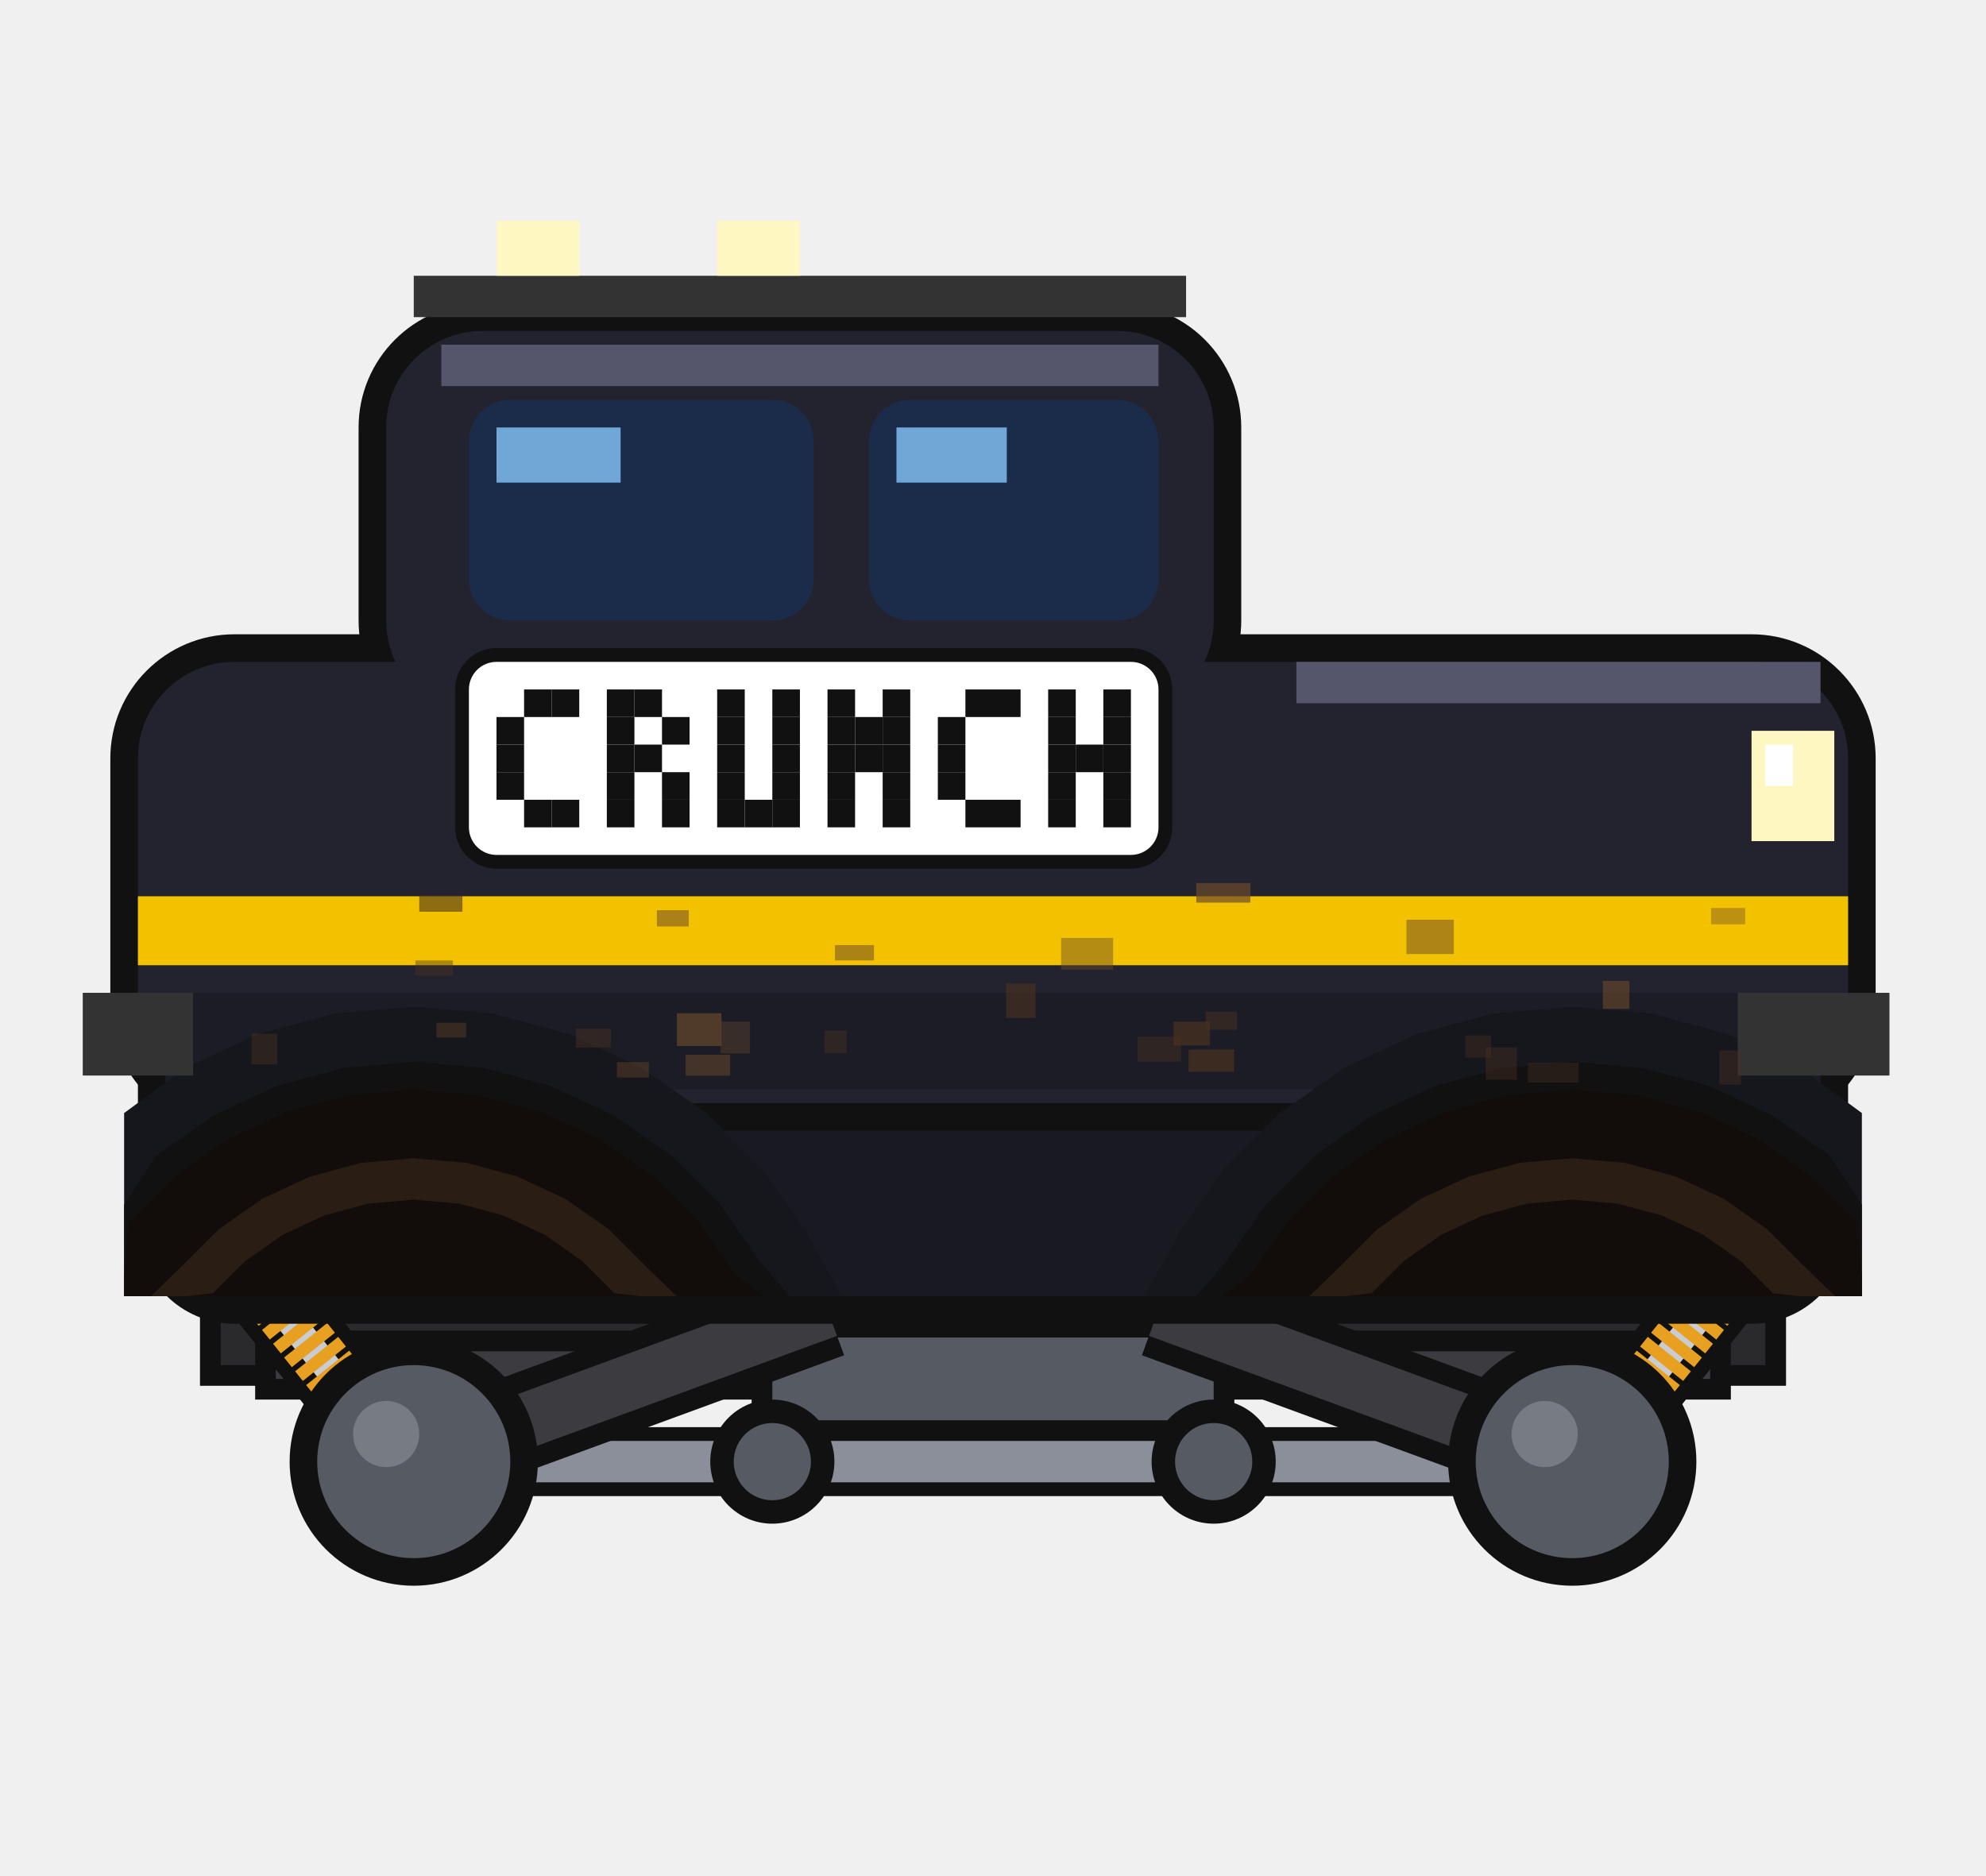
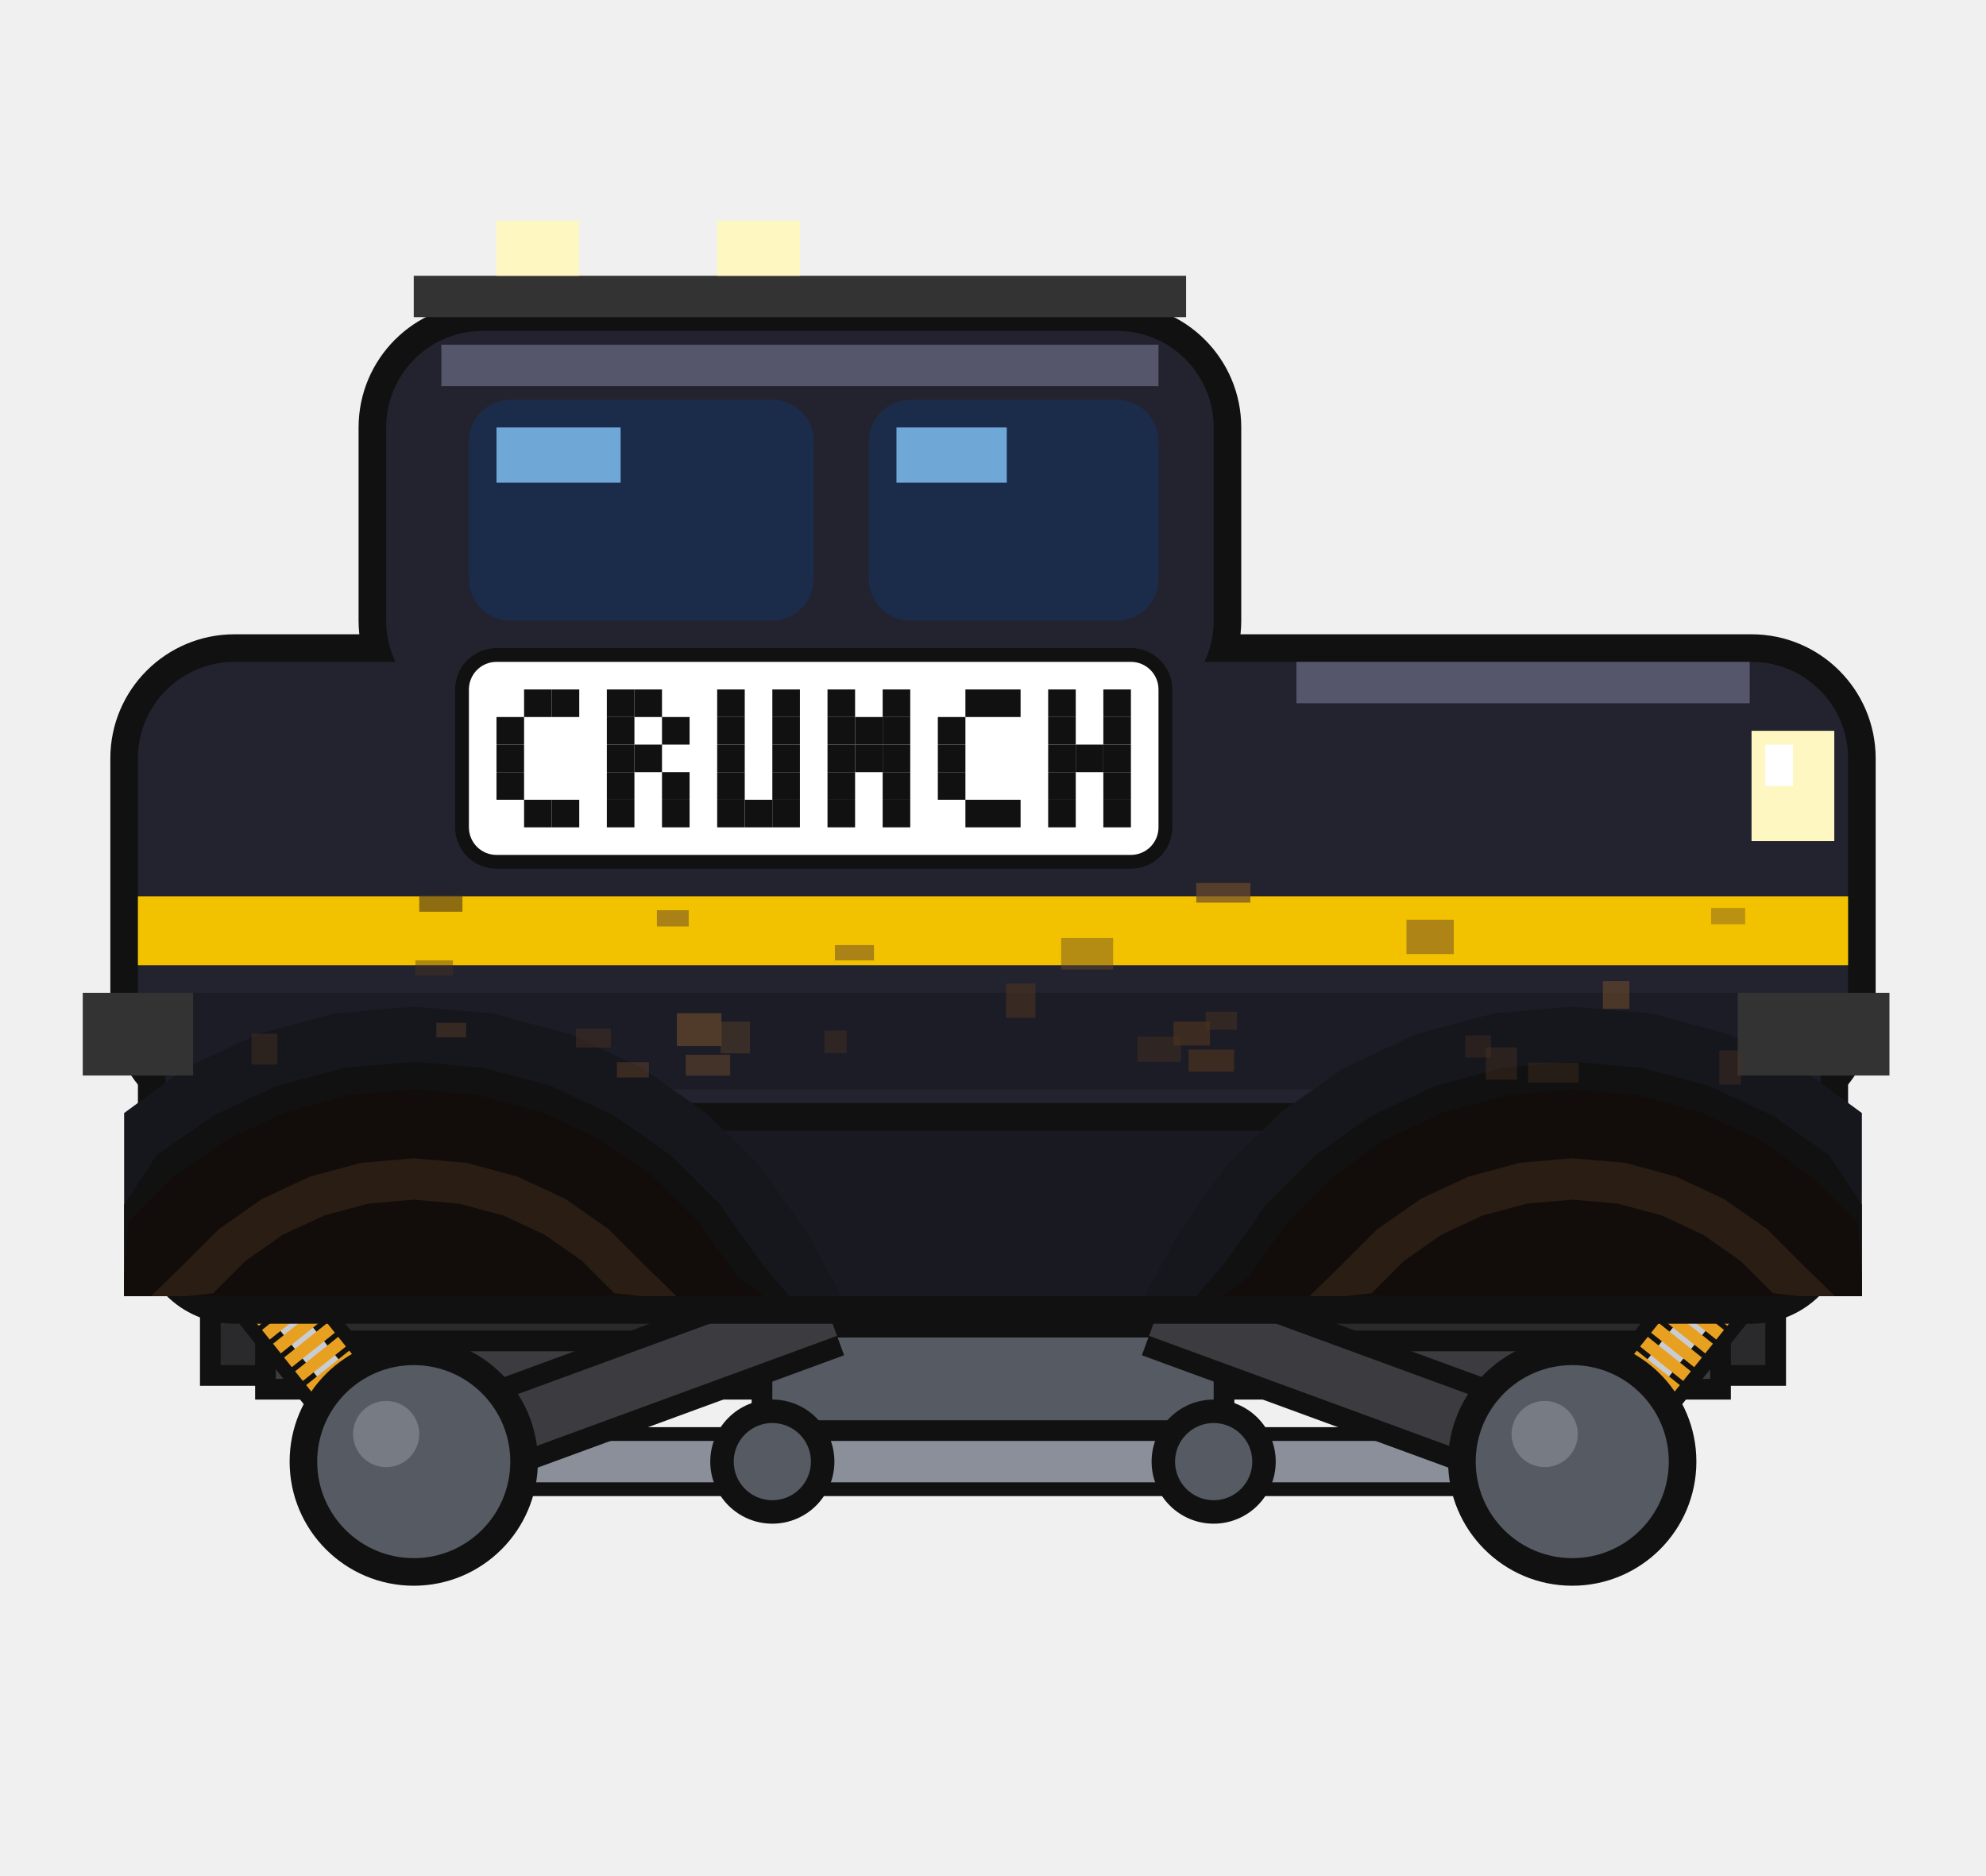
- <svg xmlns="http://www.w3.org/2000/svg" width="144" height="136" viewBox="0 0 144 136">
-   <rect x="14.5" y="89.5" width="115" height="11" fill="#111111" />
-   <rect x="16" y="91" width="112" height="8" fill="#2a2a2d" />
-   <rect x="18.5" y="96.5" width="107" height="5" fill="#111111" />
-   <rect x="20" y="98" width="104" height="2" fill="#3c3c40" />
-   <rect x="54.5" y="95.5" width="35" height="9" fill="#111111" />
-   <rect x="56" y="97" width="32" height="6" fill="#555a63" />
-   <line x1="30" y1="106" x2="114" y2="106" fill="none" stroke="#111111" stroke-width="5" />
-   <line x1="30" y1="106" x2="114" y2="106" fill="none" stroke="#8a8f99" stroke-width="3" />
-   <circle cx="56" cy="106" r="4.5" fill="#111111" />
-   <circle cx="88" cy="106" r="4.5" fill="#111111" />
-   <circle cx="56" cy="106" r="2.8" fill="#555a63" />
-   <circle cx="88" cy="106" r="2.8" fill="#555a63" />
-   <line x1="30" y1="106" x2="60" y2="95" fill="none" stroke="#111111" stroke-width="7" />
-   <line x1="30" y1="106" x2="60" y2="95" fill="none" stroke="#3c3c40" stroke-width="4" />
-   <line x1="18" y1="92" x2="26" y2="102" fill="none" stroke="#111111" stroke-width="6" />
-   <line x1="18" y1="92" x2="26" y2="102" fill="none" stroke="#c9ccd2" stroke-width="2" />
-   <line x1="18.96" y1="93.2" x2="19.52" y2="93.9" fill="none" stroke="#e8a020" stroke-width="4" />
-   <line x1="19.76" y1="94.2" x2="20.32" y2="94.9" fill="none" stroke="#e8a020" stroke-width="4" />
-   <line x1="20.56" y1="95.2" x2="21.12" y2="95.9" fill="none" stroke="#e8a020" stroke-width="4" />
-   <line x1="21.36" y1="96.2" x2="21.92" y2="96.9" fill="none" stroke="#e8a020" stroke-width="4" />
-   <line x1="22.16" y1="97.2" x2="22.72" y2="97.9" fill="none" stroke="#e8a020" stroke-width="4" />
-   <line x1="22.96" y1="98.2" x2="23.52" y2="98.9" fill="none" stroke="#e8a020" stroke-width="4" />
-   <line x1="23.76" y1="99.2" x2="24.32" y2="99.9" fill="none" stroke="#e8a020" stroke-width="4" />
-   <circle cx="30" cy="106" r="9" fill="#111111" />
-   <circle cx="30" cy="106" r="7" fill="#555a63" />
-   <circle cx="28" cy="104" r="2.4" fill="#777b84" />
-   <line x1="114" y1="106" x2="84" y2="95" fill="none" stroke="#111111" stroke-width="7" />
-   <line x1="114" y1="106" x2="84" y2="95" fill="none" stroke="#3c3c40" stroke-width="4" />
-   <line x1="126" y1="92" x2="118" y2="102" fill="none" stroke="#111111" stroke-width="6" />
-   <line x1="126" y1="92" x2="118" y2="102" fill="none" stroke="#c9ccd2" stroke-width="2" />
-   <line x1="125.04" y1="93.2" x2="124.48" y2="93.9" fill="none" stroke="#e8a020" stroke-width="4" />
-   <line x1="124.24" y1="94.2" x2="123.68" y2="94.9" fill="none" stroke="#e8a020" stroke-width="4" />
-   <line x1="123.44" y1="95.2" x2="122.88" y2="95.9" fill="none" stroke="#e8a020" stroke-width="4" />
-   <line x1="122.64" y1="96.2" x2="122.08" y2="96.9" fill="none" stroke="#e8a020" stroke-width="4" />
-   <line x1="121.84" y1="97.2" x2="121.28" y2="97.9" fill="none" stroke="#e8a020" stroke-width="4" />
-   <line x1="121.04" y1="98.2" x2="120.48" y2="98.9" fill="none" stroke="#e8a020" stroke-width="4" />
-   <line x1="120.24" y1="99.2" x2="119.68" y2="99.9" fill="none" stroke="#e8a020" stroke-width="4" />
-   <circle cx="114" cy="106" r="9" fill="#111111" />
-   <circle cx="114" cy="106" r="7" fill="#555a63" />
-   <circle cx="112" cy="104" r="2.4" fill="#777b84" />
-   <rect x="10" y="70" width="124" height="26" rx="7" fill="#111111" />
-   <rect x="12" y="72" width="120" height="22" rx="5" fill="#191922" />
-   <rect x="8" y="46" width="128" height="36" rx="9" fill="#111111" />
-   <rect x="26" y="22" width="64" height="32" rx="9" fill="#111111" />
-   <rect x="10" y="48" width="124" height="32" rx="7" fill="#23232f" />
-   <rect x="28" y="24" width="60" height="28" rx="7" fill="#23232f" />
-   <rect x="12" y="72" width="120" height="7" fill="#1c1c26" />
-   <rect x="32" y="25" width="52" height="3" fill="#55556b" />
-   <rect x="94" y="48" width="38" height="3" fill="#55556b" />
-   <rect x="10" y="65" width="124" height="5" fill="#f2c200" />
-   <rect x="34" y="29" width="25" height="16" rx="3" fill="#1b2b4a" />
-   <rect x="63" y="29" width="21" height="16" rx="3" fill="#1b2b4a" />
-   <rect x="36" y="31" width="9" height="4" fill="#6fa8d6" />
-   <rect x="65" y="31" width="8" height="4" fill="#6fa8d6" />
-   <polygon points="9,94 9,94 9,94 9,89.5 9,84.79 9,80.72 13.5,77.42 18.71,74.99 24.27,73.5 30,73 35.73,73.5 41.29,74.99 46.5,77.42 51.21,80.72 55.28,84.79 58.58,89.5 61.01,94 62.5,94 63,94" fill="#16161d" />
-   <polygon points="9,94 9,94 9,94 9,91.5 9,87.36 11.36,83.78 15.5,80.89 20.08,78.75 24.96,77.44 30,77 35.04,77.44 39.92,78.75 44.5,80.89 48.64,83.78 52.22,87.36 55.11,91.5 57.25,94 58.56,94 59,94" fill="#111111" />
-   <polygon points="9,94 9,94 9,94 9,92.5 9.32,88.64 12.64,85.32 16.5,82.62 20.77,80.63 25.31,79.41 30,79 34.69,79.41 39.23,80.63 43.5,82.62 47.36,85.32 50.68,88.64 53.38,92.5 55.37,94 56.59,94 57,94" fill="#120d0a" />
-   <polygon points="9,94 9,94 9.33,94 10.95,94 13.15,91.86 15.86,89.15 19,86.95 22.48,85.33 26.18,84.33 30,84 33.82,84.33 37.52,85.33 41,86.95 44.14,89.15 46.85,91.86 49.05,94 50.67,94 51.67,94 52,94" fill="#2a1d14" />
-   <polygon points="11,94 11.29,94 12.15,94 13.55,94 15.45,93.79 17.79,91.45 20.5,89.55 23.5,88.15 26.7,87.29 30,87 33.3,87.29 36.5,88.15 39.5,89.55 42.21,91.45 44.55,93.79 46.45,94 47.85,94 48.71,94 49,94" fill="#120d0a" />
-   <polygon points="81,94 81.5,94 82.99,94 85.42,89.5 88.72,84.79 92.79,80.72 97.5,77.42 102.71,74.99 108.27,73.5 114,73 119.73,73.5 125.29,74.99 130.5,77.42 135,80.72 135,84.79 135,89.5 135,94 135,94 135,94" fill="#16161d" />
-   <polygon points="85,94 85.44,94 86.75,94 88.89,91.5 91.78,87.36 95.36,83.78 99.5,80.89 104.08,78.75 108.96,77.44 114,77 119.04,77.44 123.92,78.75 128.5,80.89 132.64,83.78 135,87.36 135,91.5 135,94 135,94 135,94" fill="#111111" />
-   <polygon points="87,94 87.41,94 88.63,94 90.62,92.5 93.32,88.64 96.64,85.32 100.5,82.62 104.77,80.63 109.31,79.41 114,79 118.69,79.41 123.23,80.63 127.5,82.62 131.36,85.32 134.68,88.64 135,92.5 135,94 135,94 135,94" fill="#120d0a" />
-   <polygon points="92,94 92.33,94 93.33,94 94.95,94 97.15,91.86 99.86,89.15 103,86.95 106.48,85.33 110.18,84.33 114,84 117.82,84.33 121.52,85.33 125,86.95 128.14,89.15 130.85,91.86 133.05,94 134.67,94 135,94 135,94" fill="#2a1d14" />
-   <polygon points="95,94 95.29,94 96.15,94 97.55,94 99.45,93.79 101.79,91.45 104.5,89.55 107.5,88.15 110.7,87.29 114,87 117.3,87.29 120.5,88.15 123.5,89.55 126.21,91.45 128.55,93.79 130.45,94 131.85,94 132.71,94 133,94" fill="#120d0a" />
-   <rect x="33" y="47" width="52" height="16" rx="3" fill="#111111" />
-   <rect x="34" y="48" width="50" height="14" rx="2" fill="#ffffff" />
-   <rect x="38" y="50" width="2" height="2" fill="#111111" />
-   <rect x="40" y="50" width="2" height="2" fill="#111111" />
-   <rect x="36" y="52" width="2" height="2" fill="#111111" />
-   <rect x="36" y="54" width="2" height="2" fill="#111111" />
-   <rect x="36" y="56" width="2" height="2" fill="#111111" />
-   <rect x="38" y="58" width="2" height="2" fill="#111111" />
-   <rect x="40" y="58" width="2" height="2" fill="#111111" />
-   <rect x="44" y="50" width="2" height="2" fill="#111111" />
-   <rect x="46" y="50" width="2" height="2" fill="#111111" />
-   <rect x="44" y="52" width="2" height="2" fill="#111111" />
-   <rect x="48" y="52" width="2" height="2" fill="#111111" />
-   <rect x="44" y="54" width="2" height="2" fill="#111111" />
-   <rect x="46" y="54" width="2" height="2" fill="#111111" />
-   <rect x="44" y="56" width="2" height="2" fill="#111111" />
-   <rect x="48" y="56" width="2" height="2" fill="#111111" />
-   <rect x="44" y="58" width="2" height="2" fill="#111111" />
-   <rect x="48" y="58" width="2" height="2" fill="#111111" />
-   <rect x="52" y="50" width="2" height="2" fill="#111111" />
-   <rect x="56" y="50" width="2" height="2" fill="#111111" />
-   <rect x="52" y="52" width="2" height="2" fill="#111111" />
-   <rect x="56" y="52" width="2" height="2" fill="#111111" />
-   <rect x="52" y="54" width="2" height="2" fill="#111111" />
-   <rect x="56" y="54" width="2" height="2" fill="#111111" />
-   <rect x="52" y="56" width="2" height="2" fill="#111111" />
-   <rect x="56" y="56" width="2" height="2" fill="#111111" />
-   <rect x="52" y="58" width="2" height="2" fill="#111111" />
-   <rect x="54" y="58" width="2" height="2" fill="#111111" />
-   <rect x="56" y="58" width="2" height="2" fill="#111111" />
-   <rect x="60" y="50" width="2" height="2" fill="#111111" />
-   <rect x="64" y="50" width="2" height="2" fill="#111111" />
-   <rect x="60" y="52" width="2" height="2" fill="#111111" />
-   <rect x="62" y="52" width="2" height="2" fill="#111111" />
-   <rect x="64" y="52" width="2" height="2" fill="#111111" />
-   <rect x="60" y="54" width="2" height="2" fill="#111111" />
-   <rect x="62" y="54" width="2" height="2" fill="#111111" />
-   <rect x="64" y="54" width="2" height="2" fill="#111111" />
-   <rect x="60" y="56" width="2" height="2" fill="#111111" />
-   <rect x="64" y="56" width="2" height="2" fill="#111111" />
-   <rect x="60" y="58" width="2" height="2" fill="#111111" />
-   <rect x="64" y="58" width="2" height="2" fill="#111111" />
-   <rect x="70" y="50" width="2" height="2" fill="#111111" />
-   <rect x="72" y="50" width="2" height="2" fill="#111111" />
-   <rect x="68" y="52" width="2" height="2" fill="#111111" />
-   <rect x="68" y="54" width="2" height="2" fill="#111111" />
-   <rect x="68" y="56" width="2" height="2" fill="#111111" />
-   <rect x="70" y="58" width="2" height="2" fill="#111111" />
-   <rect x="72" y="58" width="2" height="2" fill="#111111" />
-   <rect x="76" y="50" width="2" height="2" fill="#111111" />
-   <rect x="80" y="50" width="2" height="2" fill="#111111" />
-   <rect x="76" y="52" width="2" height="2" fill="#111111" />
-   <rect x="80" y="52" width="2" height="2" fill="#111111" />
-   <rect x="76" y="54" width="2" height="2" fill="#111111" />
-   <rect x="78" y="54" width="2" height="2" fill="#111111" />
-   <rect x="80" y="54" width="2" height="2" fill="#111111" />
-   <rect x="76" y="56" width="2" height="2" fill="#111111" />
-   <rect x="80" y="56" width="2" height="2" fill="#111111" />
-   <rect x="76" y="58" width="2" height="2" fill="#111111" />
-   <rect x="80" y="58" width="2" height="2" fill="#111111" />
-   <rect x="30" y="20" width="56" height="3" fill="#333333" />
-   <rect x="36" y="16" width="6" height="4" fill="#fff7c2" />
-   <rect x="52" y="16" width="6" height="4" fill="#fff7c2" />
-   <rect x="127" y="53" width="6" height="8" fill="#fff7c2" />
-   <rect x="128" y="54" width="2" height="3" fill="#ffffff" />
-   <rect x="126" y="72" width="11" height="6" fill="#333333" />
-   <rect x="6" y="72" width="8" height="6" fill="#333333" />
-   <rect x="86.74" y="64.04" width="3.92" height="1.42" fill="#6b4a2a" fill-opacity="0.69" />
-   <rect x="85.09" y="74.09" width="2.64" height="1.73" fill="#4a3220" fill-opacity="0.7" />
-   <rect x="30.12" y="69.65" width="2.72" height="1.1" fill="#4a3220" fill-opacity="0.4" />
-   <rect x="59.78" y="74.74" width="1.61" height="1.64" fill="#4a3220" fill-opacity="0.42" />
-   <rect x="82.48" y="75.18" width="3.15" height="1.82" fill="#4a3220" fill-opacity="0.42" />
-   <rect x="101.98" y="66.7" width="3.43" height="2.49" fill="#6b4a2a" fill-opacity="0.51" />
-   <rect x="41.76" y="74.6" width="2.53" height="1.37" fill="#4a3220" fill-opacity="0.46" />
-   <rect x="31.64" y="74.17" width="2.16" height="1.07" fill="#6b4a2a" fill-opacity="0.39" />
-   <rect x="86.18" y="76.12" width="3.3" height="1.6" fill="#4a3220" fill-opacity="0.7" />
-   <rect x="49.08" y="73.48" width="3.23" height="2.38" fill="#6b4a2a" fill-opacity="0.67" />
-   <rect x="110.79" y="77.07" width="3.67" height="1.44" fill="#4a3220" fill-opacity="0.36" />
-   <rect x="116.22" y="71.14" width="1.92" height="2.02" fill="#6b4a2a" fill-opacity="0.6" />
-   <rect x="124.07" y="65.85" width="2.47" height="1.18" fill="#6b4a2a" fill-opacity="0.41" />
-   <rect x="60.54" y="68.54" width="2.83" height="1.11" fill="#6b4a2a" fill-opacity="0.53" />
-   <rect x="107.73" y="75.96" width="2.26" height="2.34" fill="#4a3220" fill-opacity="0.41" />
-   <rect x="47.63" y="66.01" width="2.31" height="1.18" fill="#6b4a2a" fill-opacity="0.54" />
-   <rect x="30.4" y="64.94" width="3.13" height="1.18" fill="#4a3220" fill-opacity="0.59" />
-   <rect x="72.95" y="71.33" width="2.13" height="2.49" fill="#4a3220" fill-opacity="0.63" />
-   <rect x="124.66" y="76.18" width="1.57" height="2.48" fill="#4a3220" fill-opacity="0.41" />
-   <rect x="52.25" y="74.09" width="2.13" height="2.3" fill="#6b4a2a" fill-opacity="0.38" />
-   <rect x="106.24" y="75.09" width="1.87" height="1.61" fill="#4a3220" fill-opacity="0.38" />
-   <rect x="76.94" y="68.02" width="3.77" height="2.29" fill="#6b4a2a" fill-opacity="0.46" />
-   <rect x="87.42" y="73.37" width="2.27" height="1.31" fill="#4a3220" fill-opacity="0.48" />
-   <rect x="44.73" y="77.03" width="2.32" height="1.11" fill="#6b4a2a" fill-opacity="0.41" />
-   <rect x="18.24" y="74.97" width="1.87" height="2.23" fill="#4a3220" fill-opacity="0.44" />
-   <rect x="49.72" y="76.49" width="3.22" height="1.52" fill="#6b4a2a" fill-opacity="0.5" />
+ <svg xmlns="http://www.w3.org/2000/svg" width="144" height="136" viewBox="0 0 144 136" version="1.1" id="svg148">
+   <defs id="defs148" />
+   <rect x="14.5" y="89.5" width="115" height="11" fill="#111111" id="rect1" />
+   <rect x="16" y="91" width="112" height="8" fill="#2a2a2d" id="rect2" />
+   <rect x="18.5" y="96.5" width="107" height="5" fill="#111111" id="rect3" />
+   <rect x="20" y="98" width="104" height="2" fill="#3c3c40" id="rect4" />
+   <rect x="54.5" y="95.5" width="35" height="9" fill="#111111" id="rect5" />
+   <rect x="56" y="97" width="32" height="6" fill="#555a63" id="rect6" />
+   <line x1="30" y1="106" x2="114" y2="106" fill="none" stroke="#111111" stroke-width="5" id="line6" />
+   <line x1="30" y1="106" x2="114" y2="106" fill="none" stroke="#8a8f99" stroke-width="3" id="line7" />
+   <circle cx="56" cy="106" r="4.5" fill="#111111" id="circle7" />
+   <circle cx="88" cy="106" r="4.5" fill="#111111" id="circle8" />
+   <circle cx="56" cy="106" r="2.8" fill="#555a63" id="circle9" />
+   <circle cx="88" cy="106" r="2.8" fill="#555a63" id="circle10" />
+   <line x1="30" y1="106" x2="60" y2="95" fill="none" stroke="#111111" stroke-width="7" id="line10" />
+   <line x1="30" y1="106" x2="60" y2="95" fill="none" stroke="#3c3c40" stroke-width="4" id="line11" />
+   <line x1="18" y1="92" x2="26" y2="102" fill="none" stroke="#111111" stroke-width="6" id="line12" />
+   <line x1="18" y1="92" x2="26" y2="102" fill="none" stroke="#c9ccd2" stroke-width="2" id="line13" />
+   <line x1="18.96" y1="93.2" x2="19.52" y2="93.9" fill="none" stroke="#e8a020" stroke-width="4" id="line14" />
+   <line x1="19.76" y1="94.2" x2="20.32" y2="94.9" fill="none" stroke="#e8a020" stroke-width="4" id="line15" />
+   <line x1="20.56" y1="95.2" x2="21.12" y2="95.9" fill="none" stroke="#e8a020" stroke-width="4" id="line16" />
+   <line x1="21.36" y1="96.2" x2="21.92" y2="96.9" fill="none" stroke="#e8a020" stroke-width="4" id="line17" />
+   <line x1="22.16" y1="97.2" x2="22.72" y2="97.9" fill="none" stroke="#e8a020" stroke-width="4" id="line18" />
+   <line x1="22.96" y1="98.2" x2="23.52" y2="98.9" fill="none" stroke="#e8a020" stroke-width="4" id="line19" />
+   <line x1="23.76" y1="99.2" x2="24.32" y2="99.9" fill="none" stroke="#e8a020" stroke-width="4" id="line20" />
+   <circle cx="30" cy="106" r="9" fill="#111111" id="circle20" />
+   <circle cx="30" cy="106" r="7" fill="#555a63" id="circle21" />
+   <circle cx="28" cy="104" r="2.4" fill="#777b84" id="circle22" />
+   <line x1="114" y1="106" x2="84" y2="95" fill="none" stroke="#111111" stroke-width="7" id="line22" />
+   <line x1="114" y1="106" x2="84" y2="95" fill="none" stroke="#3c3c40" stroke-width="4" id="line23" />
+   <line x1="126" y1="92" x2="118" y2="102" fill="none" stroke="#111111" stroke-width="6" id="line24" />
+   <line x1="126" y1="92" x2="118" y2="102" fill="none" stroke="#c9ccd2" stroke-width="2" id="line25" />
+   <line x1="125.04" y1="93.2" x2="124.48" y2="93.9" fill="none" stroke="#e8a020" stroke-width="4" id="line26" />
+   <line x1="124.24" y1="94.2" x2="123.68" y2="94.9" fill="none" stroke="#e8a020" stroke-width="4" id="line27" />
+   <line x1="123.44" y1="95.2" x2="122.88" y2="95.9" fill="none" stroke="#e8a020" stroke-width="4" id="line28" />
+   <line x1="122.64" y1="96.2" x2="122.08" y2="96.9" fill="none" stroke="#e8a020" stroke-width="4" id="line29" />
+   <line x1="121.84" y1="97.2" x2="121.28" y2="97.9" fill="none" stroke="#e8a020" stroke-width="4" id="line30" />
+   <line x1="121.04" y1="98.2" x2="120.48" y2="98.9" fill="none" stroke="#e8a020" stroke-width="4" id="line31" />
+   <line x1="120.24" y1="99.2" x2="119.68" y2="99.9" fill="none" stroke="#e8a020" stroke-width="4" id="line32" />
+   <circle cx="114" cy="106" r="9" fill="#111111" id="circle32" />
+   <circle cx="114" cy="106" r="7" fill="#555a63" id="circle33" />
+   <circle cx="112" cy="104" r="2.4" fill="#777b84" id="circle34" />
+   <rect x="10" y="70" width="124" height="26" rx="7" fill="#111111" id="rect34" />
+   <rect x="12" y="72" width="120" height="22" rx="5" fill="#191922" id="rect35" />
+   <rect x="8" y="46" width="128" height="36" rx="9" fill="#111111" id="rect36" />
+   <rect x="26" y="22" width="64" height="32" rx="9" fill="#111111" id="rect37" />
+   <rect x="10" y="48" width="124" height="32" rx="7" fill="#23232f" id="rect38" />
+   <rect x="28" y="24" width="60" height="28" rx="7" fill="#23232f" id="rect39" />
+   <rect x="12" y="72" width="120" height="7" fill="#1c1c26" id="rect40" />
+   <rect x="32" y="25" width="52" height="3" fill="#55556b" id="rect41" />
+   <rect x="94" y="48" width="32.867" height="3" fill="#55556b" id="rect42" style="stroke-width:0.93" />
+   <rect x="10" y="65" width="124" height="5" fill="#f2c200" id="rect43" />
+   <rect x="34" y="29" width="25" height="16" rx="3" fill="#1b2b4a" id="rect44" />
+   <rect x="63" y="29" width="21" height="16" rx="3" fill="#1b2b4a" id="rect45" />
+   <rect x="36" y="31" width="9" height="4" fill="#6fa8d6" id="rect46" />
+   <rect x="65" y="31" width="8" height="4" fill="#6fa8d6" id="rect47" />
+   <polygon points="9,94 9,94 9,94 9,89.5 9,84.79 9,80.72 13.5,77.42 18.71,74.99 24.27,73.5 30,73 35.73,73.5 41.29,74.99 46.5,77.42 51.21,80.72 55.28,84.79 58.58,89.5 61.01,94 62.5,94 63,94" fill="#16161d" id="polygon47" />
+   <polygon points="9,94 9,94 9,94 9,91.5 9,87.36 11.36,83.78 15.5,80.89 20.08,78.75 24.96,77.44 30,77 35.04,77.44 39.92,78.75 44.5,80.89 48.64,83.78 52.22,87.36 55.11,91.5 57.25,94 58.56,94 59,94" fill="#111111" id="polygon48" />
+   <polygon points="9,94 9,94 9,94 9,92.5 9.32,88.64 12.64,85.32 16.5,82.62 20.77,80.63 25.31,79.41 30,79 34.69,79.41 39.23,80.63 43.5,82.62 47.36,85.32 50.68,88.64 53.38,92.5 55.37,94 56.59,94 57,94" fill="#120d0a" id="polygon49" />
+   <polygon points="9,94 9,94 9.33,94 10.95,94 13.15,91.86 15.86,89.15 19,86.95 22.48,85.33 26.18,84.33 30,84 33.82,84.33 37.52,85.33 41,86.95 44.14,89.15 46.85,91.86 49.05,94 50.67,94 51.67,94 52,94" fill="#2a1d14" id="polygon50" />
+   <polygon points="11,94 11.29,94 12.15,94 13.55,94 15.45,93.79 17.79,91.45 20.5,89.55 23.5,88.15 26.7,87.29 30,87 33.3,87.29 36.5,88.15 39.5,89.55 42.21,91.45 44.55,93.79 46.45,94 47.85,94 48.71,94 49,94" fill="#120d0a" id="polygon51" />
+   <polygon points="81,94 81.5,94 82.99,94 85.42,89.5 88.72,84.79 92.79,80.72 97.5,77.42 102.71,74.99 108.27,73.5 114,73 119.73,73.5 125.29,74.99 130.5,77.42 135,80.72 135,84.79 135,89.5 135,94 135,94 135,94" fill="#16161d" id="polygon52" />
+   <polygon points="85,94 85.44,94 86.75,94 88.89,91.5 91.78,87.36 95.36,83.78 99.5,80.89 104.08,78.75 108.96,77.44 114,77 119.04,77.44 123.92,78.75 128.5,80.89 132.64,83.78 135,87.36 135,91.5 135,94 135,94 135,94" fill="#111111" id="polygon53" />
+   <polygon points="87,94 87.41,94 88.63,94 90.62,92.5 93.32,88.64 96.64,85.32 100.5,82.62 104.77,80.63 109.31,79.41 114,79 118.69,79.41 123.23,80.63 127.5,82.62 131.36,85.32 134.68,88.64 135,92.5 135,94 135,94 135,94" fill="#120d0a" id="polygon54" />
+   <polygon points="92,94 92.33,94 93.33,94 94.95,94 97.15,91.86 99.86,89.15 103,86.95 106.48,85.33 110.18,84.33 114,84 117.82,84.33 121.52,85.33 125,86.95 128.14,89.15 130.85,91.86 133.05,94 134.67,94 135,94 135,94" fill="#2a1d14" id="polygon55" />
+   <polygon points="95,94 95.29,94 96.15,94 97.55,94 99.45,93.79 101.79,91.45 104.5,89.55 107.5,88.15 110.7,87.29 114,87 117.3,87.29 120.5,88.15 123.5,89.55 126.21,91.45 128.55,93.79 130.45,94 131.85,94 132.71,94 133,94" fill="#120d0a" id="polygon56" />
+   <rect x="33" y="47" width="52" height="16" rx="3" fill="#111111" id="rect56" />
+   <rect x="34" y="48" width="50" height="14" rx="2" fill="#ffffff" id="rect57" />
+   <rect x="38" y="50" width="2" height="2" fill="#111111" id="rect58" />
+   <rect x="40" y="50" width="2" height="2" fill="#111111" id="rect59" />
+   <rect x="36" y="52" width="2" height="2" fill="#111111" id="rect60" />
+   <rect x="36" y="54" width="2" height="2" fill="#111111" id="rect61" />
+   <rect x="36" y="56" width="2" height="2" fill="#111111" id="rect62" />
+   <rect x="38" y="58" width="2" height="2" fill="#111111" id="rect63" />
+   <rect x="40" y="58" width="2" height="2" fill="#111111" id="rect64" />
+   <rect x="44" y="50" width="2" height="2" fill="#111111" id="rect65" />
+   <rect x="46" y="50" width="2" height="2" fill="#111111" id="rect66" />
+   <rect x="44" y="52" width="2" height="2" fill="#111111" id="rect67" />
+   <rect x="48" y="52" width="2" height="2" fill="#111111" id="rect68" />
+   <rect x="44" y="54" width="2" height="2" fill="#111111" id="rect69" />
+   <rect x="46" y="54" width="2" height="2" fill="#111111" id="rect70" />
+   <rect x="44" y="56" width="2" height="2" fill="#111111" id="rect71" />
+   <rect x="48" y="56" width="2" height="2" fill="#111111" id="rect72" />
+   <rect x="44" y="58" width="2" height="2" fill="#111111" id="rect73" />
+   <rect x="48" y="58" width="2" height="2" fill="#111111" id="rect74" />
+   <rect x="52" y="50" width="2" height="2" fill="#111111" id="rect75" />
+   <rect x="56" y="50" width="2" height="2" fill="#111111" id="rect76" />
+   <rect x="52" y="52" width="2" height="2" fill="#111111" id="rect77" />
+   <rect x="56" y="52" width="2" height="2" fill="#111111" id="rect78" />
+   <rect x="52" y="54" width="2" height="2" fill="#111111" id="rect79" />
+   <rect x="56" y="54" width="2" height="2" fill="#111111" id="rect80" />
+   <rect x="52" y="56" width="2" height="2" fill="#111111" id="rect81" />
+   <rect x="56" y="56" width="2" height="2" fill="#111111" id="rect82" />
+   <rect x="52" y="58" width="2" height="2" fill="#111111" id="rect83" />
+   <rect x="54" y="58" width="2" height="2" fill="#111111" id="rect84" />
+   <rect x="56" y="58" width="2" height="2" fill="#111111" id="rect85" />
+   <rect x="60" y="50" width="2" height="2" fill="#111111" id="rect86" />
+   <rect x="64" y="50" width="2" height="2" fill="#111111" id="rect87" />
+   <rect x="60" y="52" width="2" height="2" fill="#111111" id="rect88" />
+   <rect x="62" y="52" width="2" height="2" fill="#111111" id="rect89" />
+   <rect x="64" y="52" width="2" height="2" fill="#111111" id="rect90" />
+   <rect x="60" y="54" width="2" height="2" fill="#111111" id="rect91" />
+   <rect x="62" y="54" width="2" height="2" fill="#111111" id="rect92" />
+   <rect x="64" y="54" width="2" height="2" fill="#111111" id="rect93" />
+   <rect x="60" y="56" width="2" height="2" fill="#111111" id="rect94" />
+   <rect x="64" y="56" width="2" height="2" fill="#111111" id="rect95" />
+   <rect x="60" y="58" width="2" height="2" fill="#111111" id="rect96" />
+   <rect x="64" y="58" width="2" height="2" fill="#111111" id="rect97" />
+   <rect x="70" y="50" width="2" height="2" fill="#111111" id="rect98" />
+   <rect x="72" y="50" width="2" height="2" fill="#111111" id="rect99" />
+   <rect x="68" y="52" width="2" height="2" fill="#111111" id="rect100" />
+   <rect x="68" y="54" width="2" height="2" fill="#111111" id="rect101" />
+   <rect x="68" y="56" width="2" height="2" fill="#111111" id="rect102" />
+   <rect x="70" y="58" width="2" height="2" fill="#111111" id="rect103" />
+   <rect x="72" y="58" width="2" height="2" fill="#111111" id="rect104" />
+   <rect x="76" y="50" width="2" height="2" fill="#111111" id="rect105" />
+   <rect x="80" y="50" width="2" height="2" fill="#111111" id="rect106" />
+   <rect x="76" y="52" width="2" height="2" fill="#111111" id="rect107" />
+   <rect x="80" y="52" width="2" height="2" fill="#111111" id="rect108" />
+   <rect x="76" y="54" width="2" height="2" fill="#111111" id="rect109" />
+   <rect x="78" y="54" width="2" height="2" fill="#111111" id="rect110" />
+   <rect x="80" y="54" width="2" height="2" fill="#111111" id="rect111" />
+   <rect x="76" y="56" width="2" height="2" fill="#111111" id="rect112" />
+   <rect x="80" y="56" width="2" height="2" fill="#111111" id="rect113" />
+   <rect x="76" y="58" width="2" height="2" fill="#111111" id="rect114" />
+   <rect x="80" y="58" width="2" height="2" fill="#111111" id="rect115" />
+   <rect x="30" y="20" width="56" height="3" fill="#333333" id="rect116" />
+   <rect x="36" y="16" width="6" height="4" fill="#fff7c2" id="rect117" />
+   <rect x="52" y="16" width="6" height="4" fill="#fff7c2" id="rect118" />
+   <rect x="127" y="53" width="6" height="8" fill="#fff7c2" id="rect119" />
+   <rect x="128" y="54" width="2" height="3" fill="#ffffff" id="rect120" />
+   <rect x="126" y="72" width="11" height="6" fill="#333333" id="rect121" />
+   <rect x="6" y="72" width="8" height="6" fill="#333333" id="rect122" />
+   <rect x="86.74" y="64.04" width="3.92" height="1.42" fill="#6b4a2a" fill-opacity="0.69" id="rect123" />
+   <rect x="85.09" y="74.09" width="2.64" height="1.73" fill="#4a3220" fill-opacity="0.7" id="rect124" />
+   <rect x="30.12" y="69.65" width="2.72" height="1.1" fill="#4a3220" fill-opacity="0.4" id="rect125" />
+   <rect x="59.78" y="74.74" width="1.61" height="1.64" fill="#4a3220" fill-opacity="0.42" id="rect126" />
+   <rect x="82.48" y="75.18" width="3.15" height="1.82" fill="#4a3220" fill-opacity="0.42" id="rect127" />
+   <rect x="101.98" y="66.7" width="3.43" height="2.49" fill="#6b4a2a" fill-opacity="0.51" id="rect128" />
+   <rect x="41.76" y="74.6" width="2.53" height="1.37" fill="#4a3220" fill-opacity="0.46" id="rect129" />
+   <rect x="31.64" y="74.17" width="2.16" height="1.07" fill="#6b4a2a" fill-opacity="0.39" id="rect130" />
+   <rect x="86.18" y="76.12" width="3.3" height="1.6" fill="#4a3220" fill-opacity="0.7" id="rect131" />
+   <rect x="49.08" y="73.48" width="3.23" height="2.38" fill="#6b4a2a" fill-opacity="0.67" id="rect132" />
+   <rect x="110.79" y="77.07" width="3.67" height="1.44" fill="#4a3220" fill-opacity="0.36" id="rect133" />
+   <rect x="116.22" y="71.14" width="1.92" height="2.02" fill="#6b4a2a" fill-opacity="0.6" id="rect134" />
+   <rect x="124.07" y="65.85" width="2.47" height="1.18" fill="#6b4a2a" fill-opacity="0.41" id="rect135" />
+   <rect x="60.54" y="68.54" width="2.83" height="1.11" fill="#6b4a2a" fill-opacity="0.53" id="rect136" />
+   <rect x="107.73" y="75.96" width="2.26" height="2.34" fill="#4a3220" fill-opacity="0.41" id="rect137" />
+   <rect x="47.63" y="66.01" width="2.31" height="1.18" fill="#6b4a2a" fill-opacity="0.54" id="rect138" />
+   <rect x="30.4" y="64.94" width="3.13" height="1.18" fill="#4a3220" fill-opacity="0.59" id="rect139" />
+   <rect x="72.95" y="71.33" width="2.13" height="2.49" fill="#4a3220" fill-opacity="0.63" id="rect140" />
+   <rect x="124.66" y="76.18" width="1.57" height="2.48" fill="#4a3220" fill-opacity="0.41" id="rect141" />
+   <rect x="52.25" y="74.09" width="2.13" height="2.3" fill="#6b4a2a" fill-opacity="0.38" id="rect142" />
+   <rect x="106.24" y="75.09" width="1.87" height="1.61" fill="#4a3220" fill-opacity="0.38" id="rect143" />
+   <rect x="76.94" y="68.02" width="3.77" height="2.29" fill="#6b4a2a" fill-opacity="0.46" id="rect144" />
+   <rect x="87.42" y="73.37" width="2.27" height="1.31" fill="#4a3220" fill-opacity="0.48" id="rect145" />
+   <rect x="44.73" y="77.03" width="2.32" height="1.11" fill="#6b4a2a" fill-opacity="0.41" id="rect146" />
+   <rect x="18.24" y="74.97" width="1.87" height="2.23" fill="#4a3220" fill-opacity="0.44" id="rect147" />
+   <rect x="49.72" y="76.49" width="3.22" height="1.52" fill="#6b4a2a" fill-opacity="0.5" id="rect148" />
</svg>
